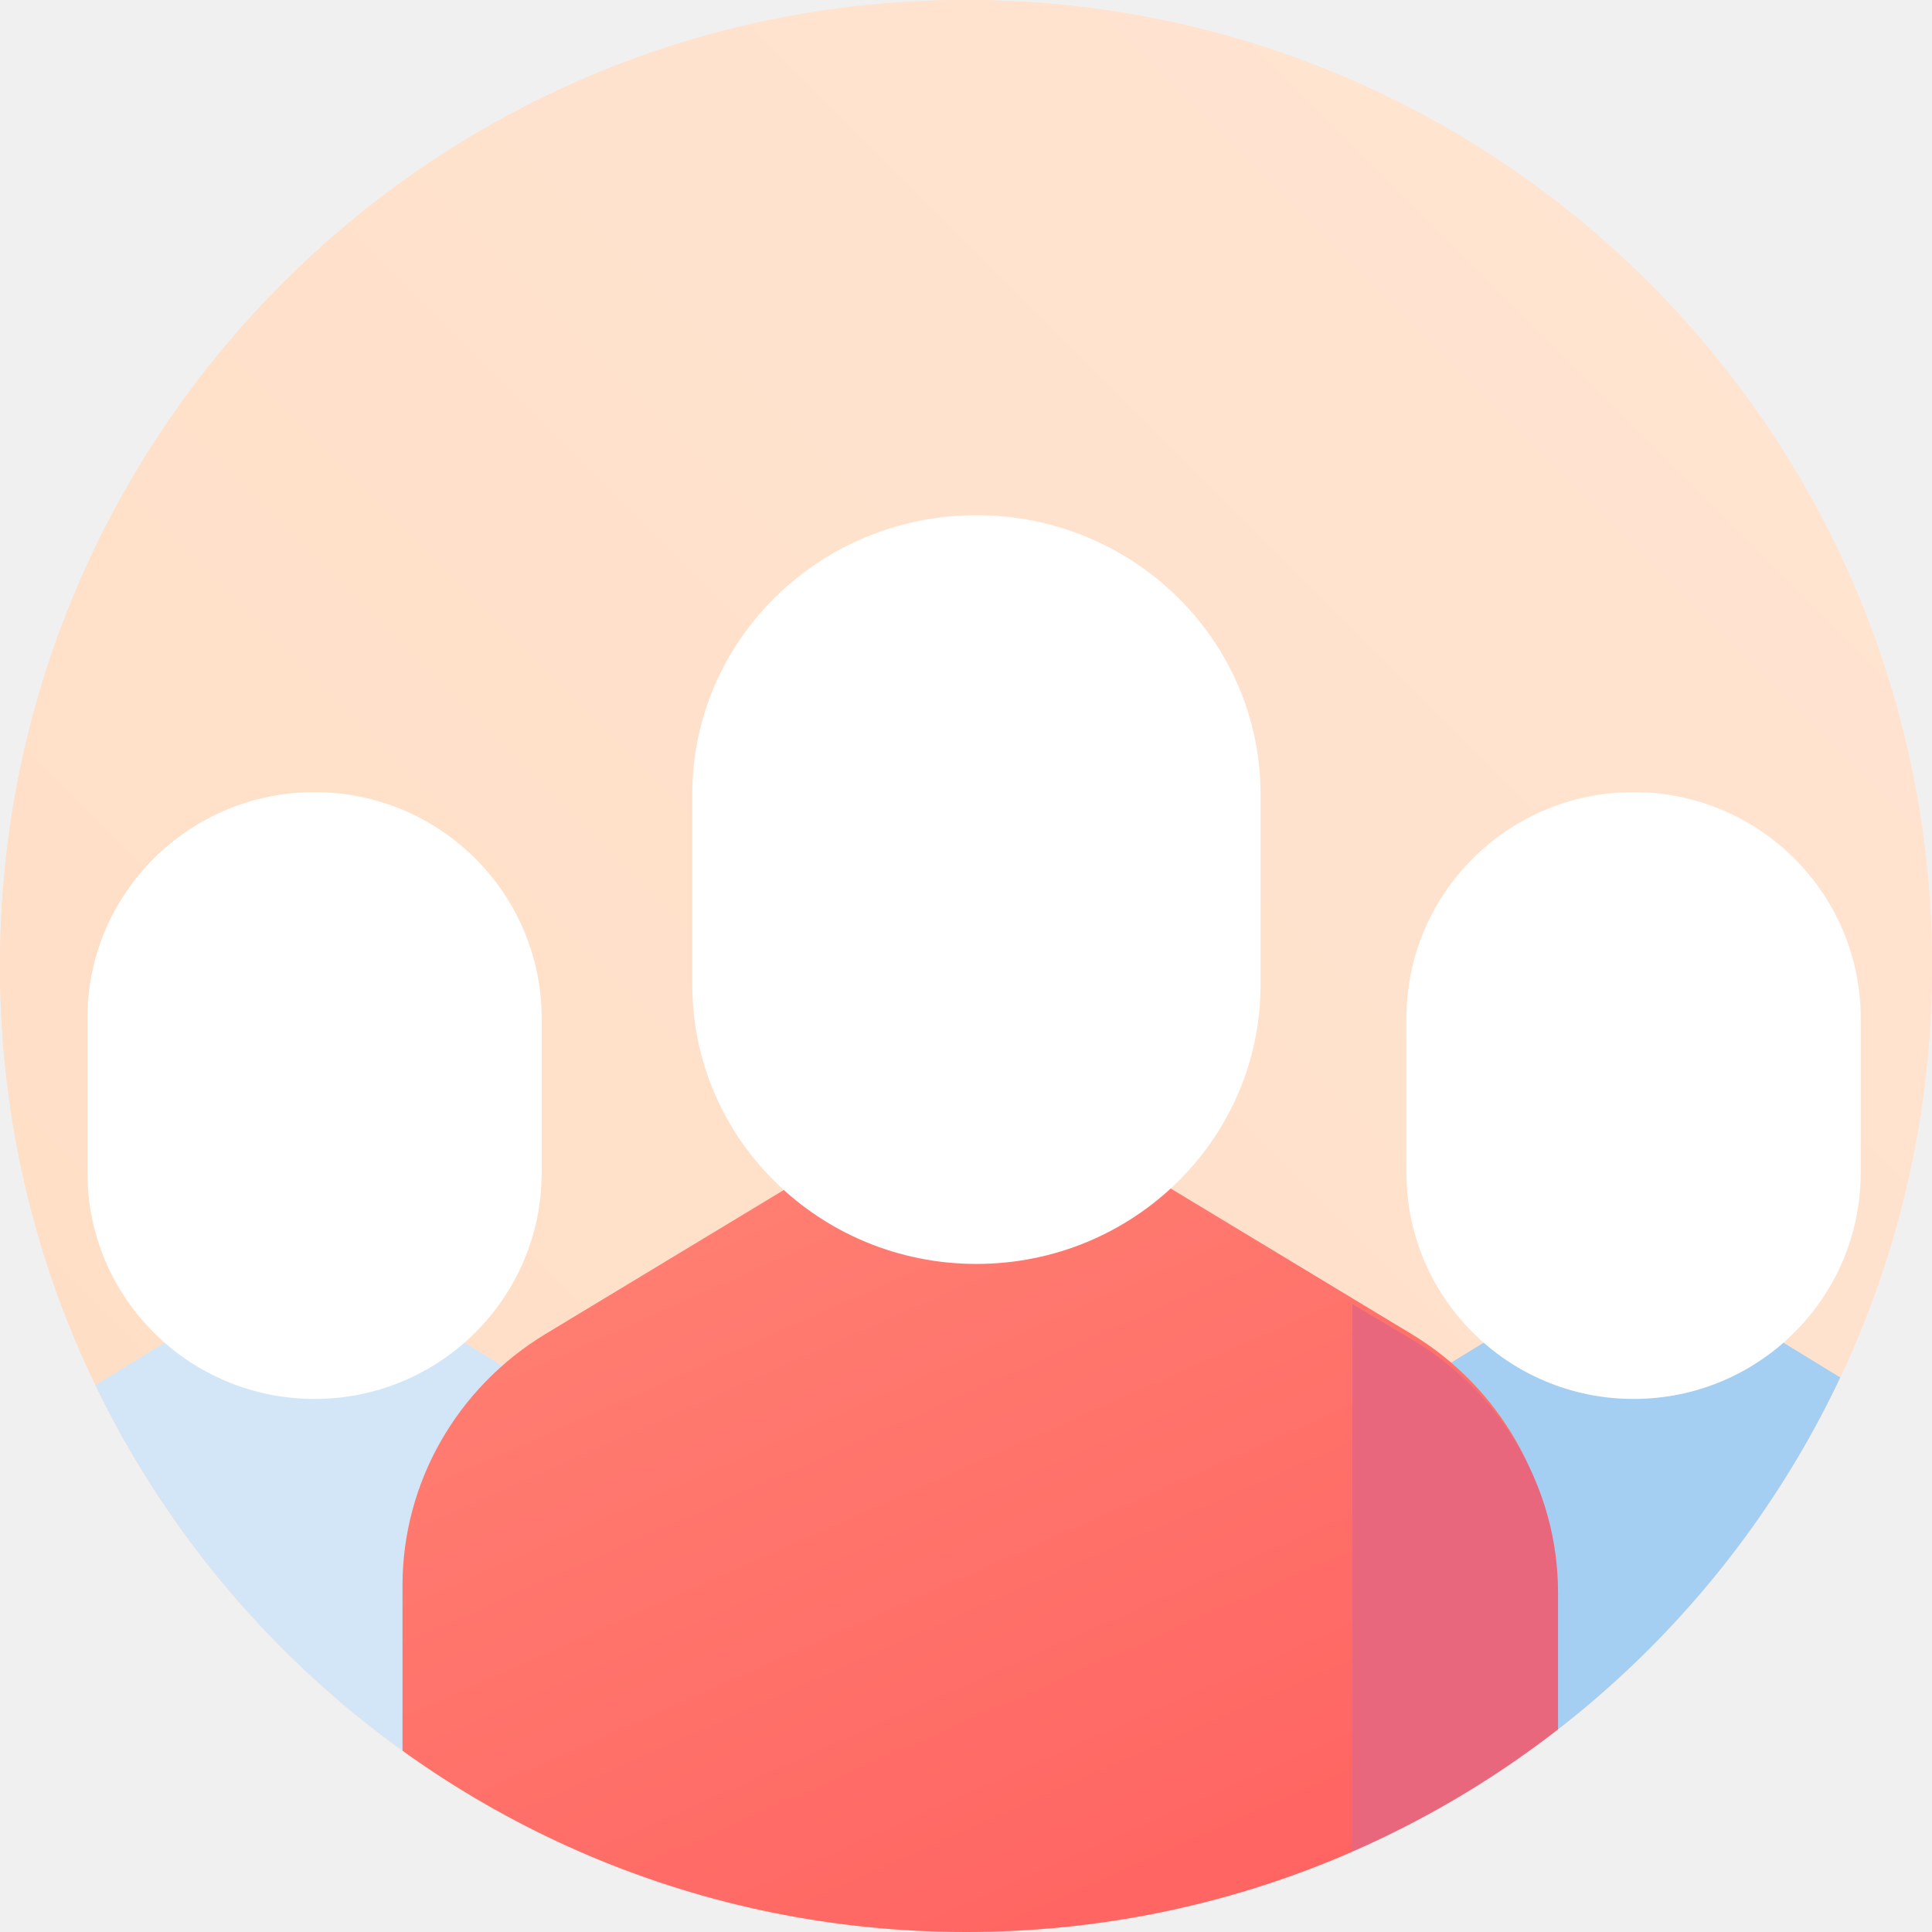
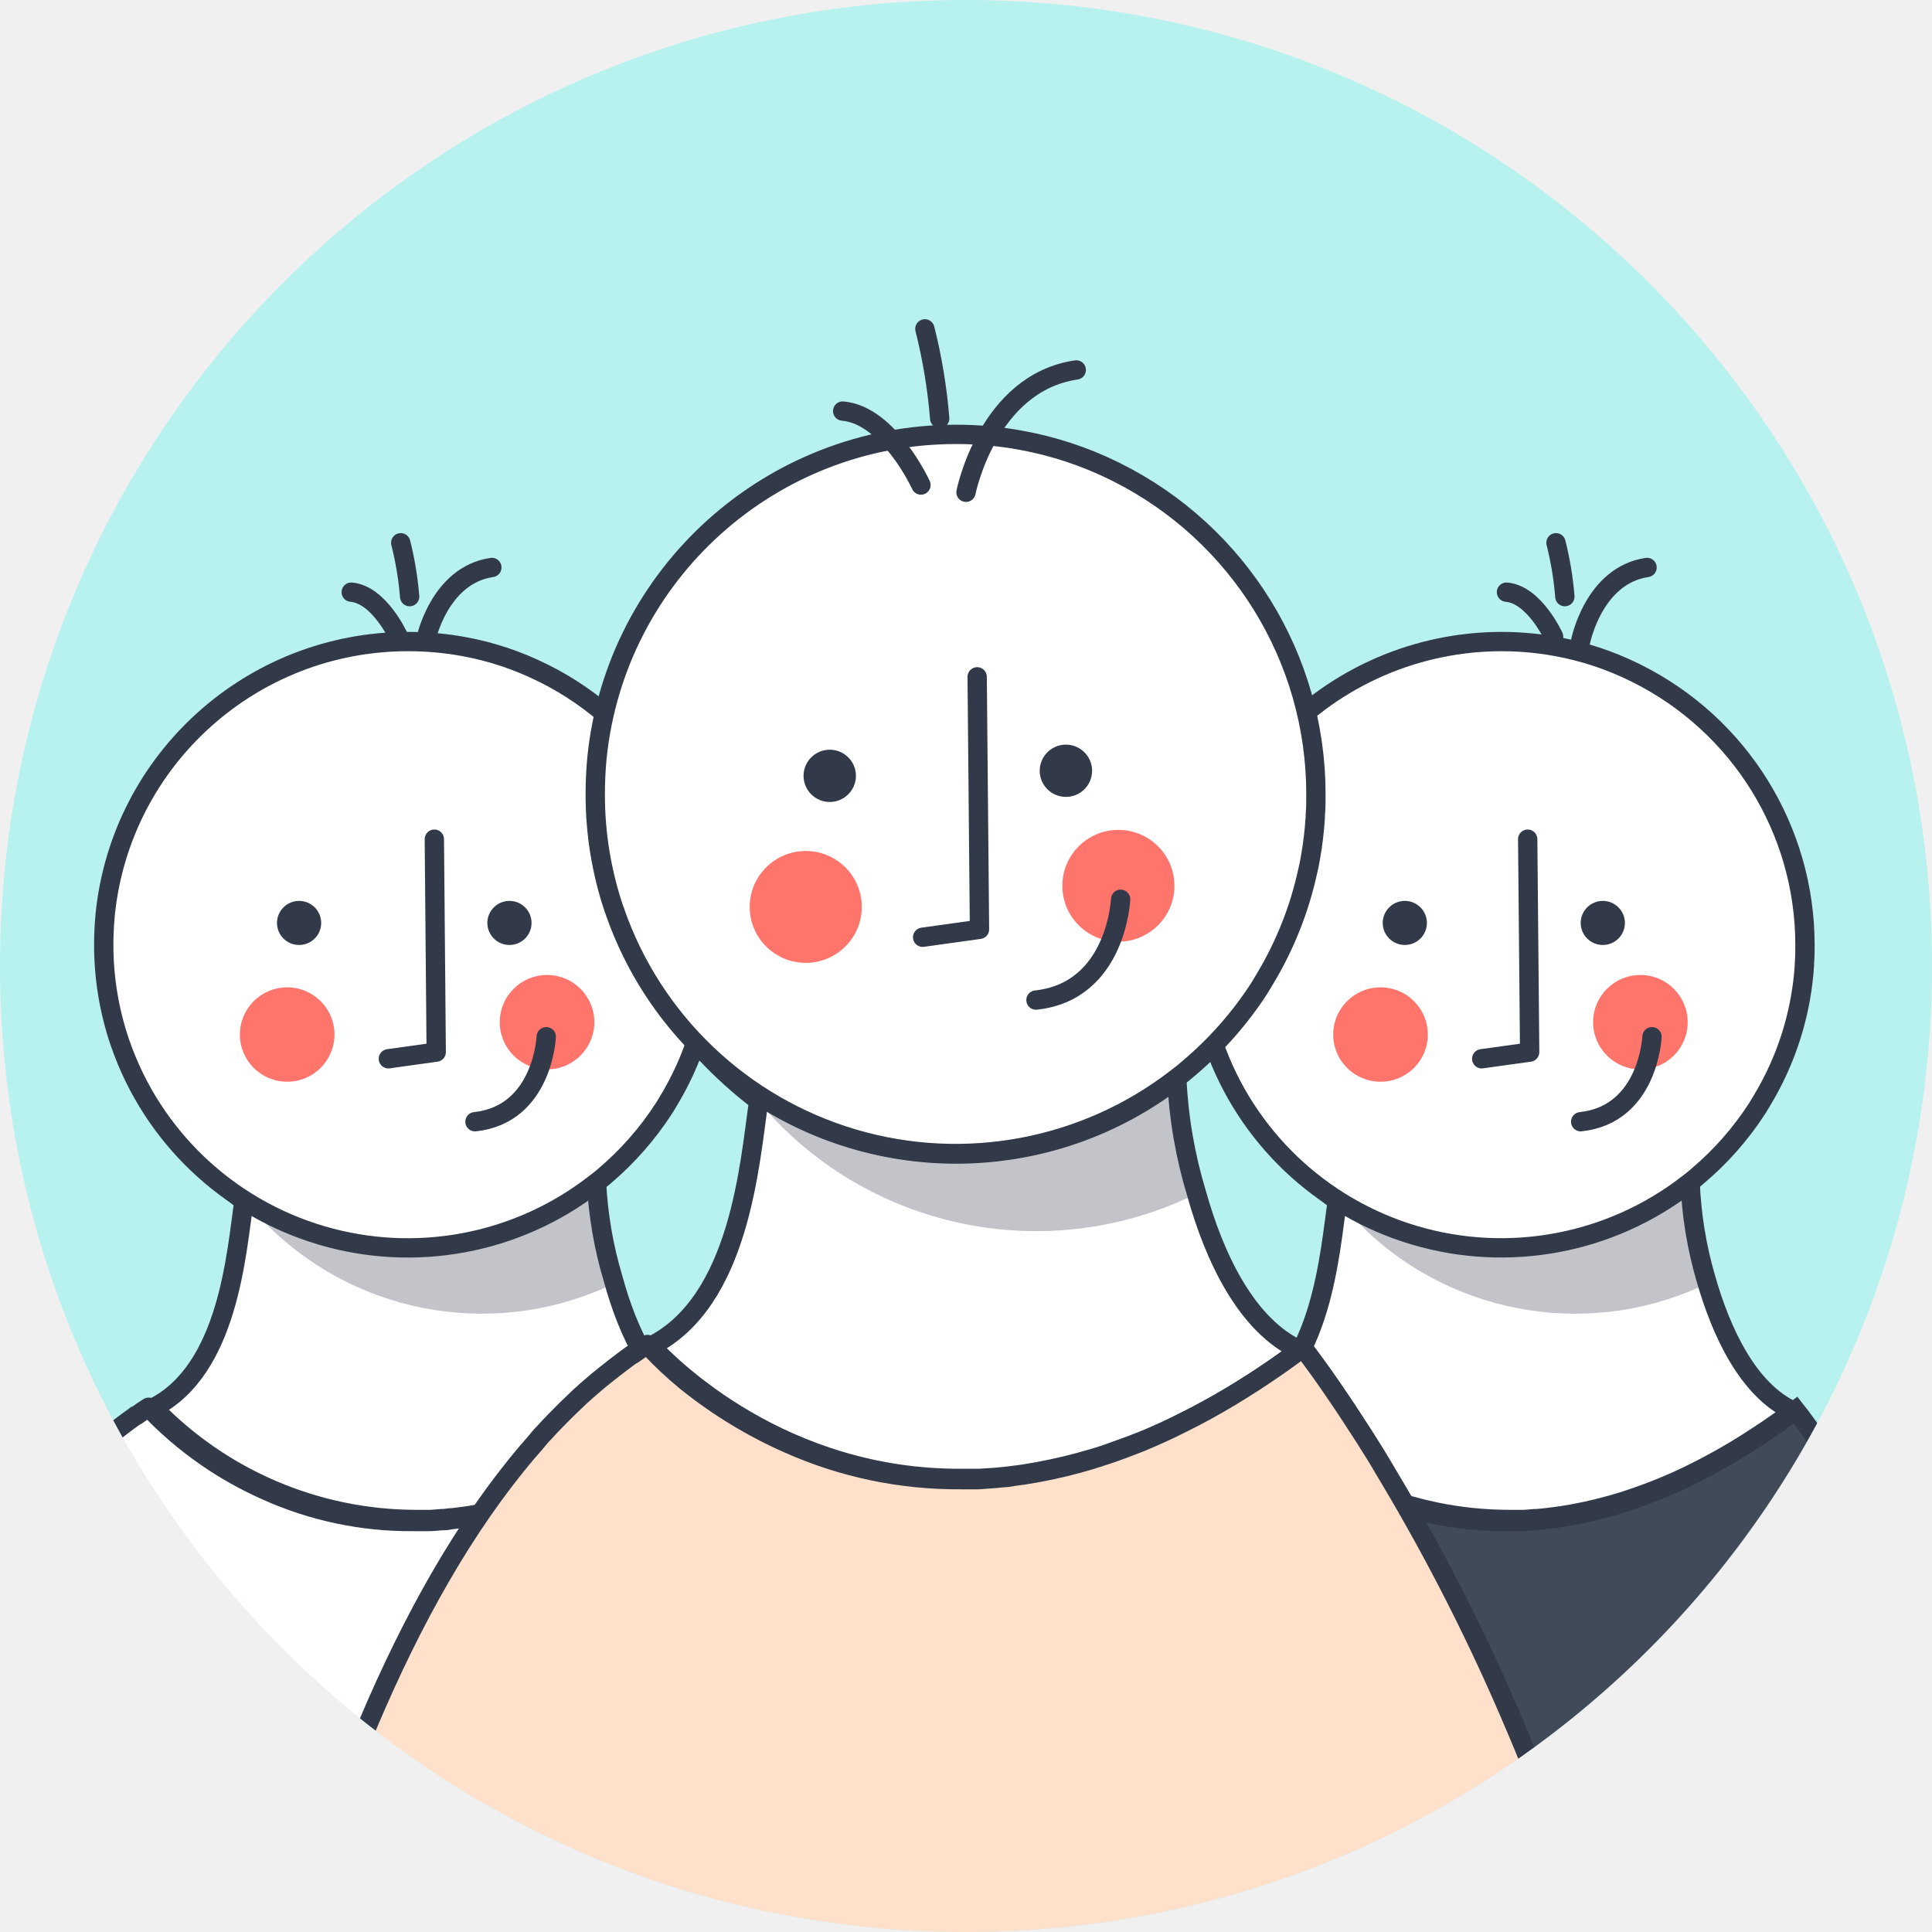
- <svg xmlns="http://www.w3.org/2000/svg" width="120" height="120" viewBox="0 0 120 120" fill="none">
-   <path fill-rule="evenodd" clip-rule="evenodd" d="M60 120C93.137 120 120 93.137 120 60C120 26.863 93.137 0 60 0C26.863 0 0 26.863 0 60C0 93.137 26.863 120 60 120Z" fill="url(#paint0_linear)" />
-   <path fill-rule="evenodd" clip-rule="evenodd" d="M60 120C93.137 120 120 93.137 120 60C120 26.863 93.137 0 60 0C26.863 0 0 26.863 0 60C0 93.137 26.863 120 60 120Z" fill="url(#paint1_linear)" />
-   <mask id="mask0" mask-type="alpha" maskUnits="userSpaceOnUse" x="0" y="0" width="120" height="120">
-     <path fill-rule="evenodd" clip-rule="evenodd" d="M60 120C93.137 120 120 93.137 120 60C120 26.863 93.137 0 60 0C26.863 0 0 26.863 0 60C0 93.137 26.863 120 60 120Z" fill="white" />
+ <svg xmlns="http://www.w3.org/2000/svg" width="60" height="60" viewBox="0 0 60 60" fill="none">
+   <path fill-rule="evenodd" clip-rule="evenodd" d="M30 60C46.569 60 60 46.569 60 30C60 13.431 46.569 0 30 0C13.431 0 0 13.431 0 30C0 46.569 13.431 60 30 60Z" fill="#B8F2EF" />
+   <mask id="mask0" mask-type="alpha" maskUnits="userSpaceOnUse" x="0" y="0" width="60" height="60">
+     <path fill-rule="evenodd" clip-rule="evenodd" d="M30 60C46.569 60 60 46.569 60 30C60 13.431 46.569 0 30 0C13.431 0 0 13.431 0 30C0 46.569 13.431 60 30 60Z" fill="white" />
  </mask>
  <g mask="url(#mask0)">
-     <path fill-rule="evenodd" clip-rule="evenodd" d="M-9.062 109.656V103.52C-9.062 98.356 -6.371 93.563 -1.955 90.858L15.049 80.442H24.023L41.027 90.858C45.443 93.563 48.133 98.356 48.133 103.52V109.656H-9.062Z" fill="#D3E6F8" />
-     <path fill-rule="evenodd" clip-rule="evenodd" d="M42.134 91.201L39.369 89.461V109.017H48.76V103.141C48.76 98.272 46.298 93.752 42.134 91.201Z" fill="#A4CFF2" />
-     <path fill-rule="evenodd" clip-rule="evenodd" d="M19.536 86.891C11.745 86.891 5.43 80.601 5.43 72.842V63.248C5.43 55.489 11.745 49.2 19.536 49.2C27.327 49.2 33.643 55.489 33.643 63.248V72.842C33.643 80.601 27.327 86.891 19.536 86.891Z" fill="white" />
-     <path fill-rule="evenodd" clip-rule="evenodd" d="M72.866 109.656V103.52C72.866 98.356 75.557 93.563 79.973 90.858L96.977 80.442H105.951L122.955 90.858C127.371 93.563 130.062 98.356 130.062 103.52V109.656H72.866Z" fill="#A4CFF2" />
-     <path fill-rule="evenodd" clip-rule="evenodd" d="M119.32 91.201L116.555 89.461V109.017H125.946V103.141C125.946 98.272 123.484 93.752 119.32 91.201Z" fill="#7BABF1" />
-     <path fill-rule="evenodd" clip-rule="evenodd" d="M101.464 86.891C93.673 86.891 87.357 80.601 87.357 72.842V63.248C87.357 55.489 93.673 49.2 101.464 49.2C109.255 49.2 115.571 55.489 115.571 63.248V72.842C115.571 80.601 109.255 86.891 101.464 86.891Z" fill="white" />
-     <path fill-rule="evenodd" clip-rule="evenodd" d="M25 123.448V98.475C25 92.105 28.365 86.19 33.89 82.852L55.162 70H66.389L87.66 82.852C93.185 86.19 96.551 92.105 96.551 98.475V123.448H25Z" fill="url(#paint2_linear)" />
-     <path fill-rule="evenodd" clip-rule="evenodd" d="M87.825 83.276L84 81V152.992H96.772V98.899C96.772 92.528 93.349 86.614 87.825 83.276Z" fill="#E8677D" />
-     <path fill-rule="evenodd" clip-rule="evenodd" d="M60.648 78.505C50.901 78.505 43 70.745 43 61.172V49.334C43 39.761 50.901 32 60.648 32C70.394 32 78.295 39.761 78.295 49.334V61.172C78.295 70.745 70.394 78.505 60.648 78.505Z" fill="white" />
+     <path fill-rule="evenodd" clip-rule="evenodd" d="M21.739 43.824C21.463 44.034 21.186 44.23 20.91 44.415L20.591 44.625C19.975 45.031 19.335 45.4 18.674 45.729C18.513 45.811 18.353 45.886 18.192 45.961L18.093 46.005C17.932 46.076 17.775 46.145 17.614 46.209C17.296 46.339 16.986 46.452 16.684 46.554L16.438 46.634L16.214 46.7C16.142 46.722 16.07 46.744 15.998 46.761C15.525 46.891 15.045 46.994 14.56 47.07L14.3 47.106L14.048 47.136C13.965 47.136 13.879 47.153 13.796 47.161C13.655 47.161 13.519 47.183 13.378 47.189H13.137H12.899C9.827 47.18 6.89 45.928 4.76 43.719C7.097 42.546 7.338 38.914 7.576 37.299C7.071 36.919 6.601 36.495 6.171 36.032C6.526 36.379 6.909 36.695 7.316 36.979C10.707 39.355 15.255 39.243 18.524 36.703C18.574 37.725 18.747 38.737 19.042 39.717C19.49 41.368 20.334 43.181 21.739 43.824Z" fill="white" stroke="#323A4A" stroke-width="0.6" stroke-linecap="round" stroke-linejoin="round" />
+     <path opacity="0.3" fill-rule="evenodd" clip-rule="evenodd" d="M19.167 39.813C15.583 41.593 11.263 40.92 8.393 38.135C8.149 37.901 7.919 37.653 7.704 37.393C7.616 37.288 7.533 37.183 7.45 37.075C10.84 39.452 15.389 39.34 18.658 36.799C18.705 37.821 18.876 38.833 19.167 39.813Z" fill="#323A4A" />
+     <path fill-rule="evenodd" clip-rule="evenodd" d="M32.289 92.886C18.583 95.963 4.923 95.776 -8.69 92.706C-8.657 89.118 -8.485 83.305 -7.827 76.891C-7.033 69.107 -5.527 60.413 -2.686 53.642C-1.529 50.896 -0.152 48.447 1.478 46.515L1.547 46.435C1.628 46.341 1.711 46.25 1.791 46.159C1.8 46.147 1.81 46.136 1.821 46.126C1.855 46.084 1.891 46.045 1.929 46.007C2.023 45.905 2.117 45.8 2.206 45.701C2.294 45.602 2.458 45.441 2.588 45.317C2.718 45.193 2.828 45.088 2.953 44.978L3.019 44.917L3.321 44.658C3.598 44.412 3.902 44.188 4.203 43.973L4.217 43.959H4.239C4.364 43.871 4.488 43.783 4.616 43.703L4.688 43.783C5.711 44.846 6.933 45.7 8.285 46.297C9.711 46.937 11.258 47.263 12.822 47.252H13.06H13.301C13.439 47.252 13.578 47.236 13.719 47.225C13.802 47.225 13.887 47.225 13.97 47.2L14.222 47.169L14.482 47.133C14.967 47.058 15.448 46.955 15.921 46.824C15.993 46.808 16.065 46.786 16.137 46.764L16.361 46.697L16.544 46.637L16.607 46.617C16.909 46.515 17.219 46.402 17.537 46.272C17.697 46.209 17.855 46.14 18.015 46.068L18.115 46.024C18.276 45.949 18.436 45.875 18.596 45.792C19.257 45.463 19.898 45.094 20.514 44.688L20.832 44.478C21.109 44.293 21.386 44.097 21.662 43.888C21.706 43.859 21.749 43.827 21.789 43.794L21.944 43.995C22.063 44.158 22.257 44.42 22.498 44.779L22.73 45.119C22.794 45.215 22.866 45.317 22.935 45.425C23.004 45.533 23.065 45.618 23.131 45.726L23.342 46.049C23.366 46.09 23.394 46.132 23.422 46.173C23.502 46.303 23.591 46.449 23.676 46.581C23.715 46.645 23.754 46.706 23.793 46.772L24.033 47.167C25.295 49.283 26.404 51.485 27.354 53.758C29.385 58.512 30.637 63.562 31.061 68.712C31.291 71.749 31.479 74.735 31.634 77.525C32.063 84.053 32.22 89.629 32.289 92.886Z" fill="white" stroke="#323A4A" stroke-width="0.6" stroke-linecap="round" stroke-linejoin="round" />
+     <path opacity="0.01" fill-rule="evenodd" clip-rule="evenodd" d="M22.103 29.342C22.103 29.527 22.103 29.709 22.087 29.894C22.088 29.913 22.088 29.932 22.087 29.952C22.065 30.307 22.023 30.661 21.959 31.012C21.943 31.116 21.921 31.224 21.896 31.334C21.678 32.343 21.294 33.309 20.759 34.191C20.717 34.269 20.667 34.343 20.62 34.42C20.111 35.208 19.488 35.917 18.772 36.524C18.667 36.615 18.559 36.7 18.451 36.78C16.047 38.638 12.894 39.228 9.979 38.365C7.064 37.503 4.743 35.294 3.743 32.43C3.733 32.408 3.725 32.385 3.718 32.361C3.389 31.388 3.221 30.368 3.222 29.342C3.222 29.019 3.239 28.696 3.269 28.378C3.769 23.571 7.832 19.92 12.677 19.924C13.255 19.924 13.832 19.975 14.4 20.079C15.249 20.233 16.071 20.507 16.843 20.89L16.89 20.912C20.087 22.512 22.104 25.774 22.103 29.342Z" fill="white" stroke="#323A4A" stroke-width="0.6" stroke-linecap="round" stroke-linejoin="round" />
+     <path fill-rule="evenodd" clip-rule="evenodd" d="M22.103 29.342C22.103 29.527 22.103 29.709 22.087 29.894C22.088 29.913 22.088 29.932 22.087 29.952C22.065 30.307 22.023 30.661 21.959 31.012C21.943 31.116 21.921 31.224 21.896 31.334C21.678 32.343 21.294 33.309 20.759 34.191C20.717 34.269 20.667 34.343 20.62 34.42C20.111 35.208 19.488 35.917 18.772 36.524C18.667 36.615 18.559 36.7 18.451 36.78C16.047 38.638 12.894 39.228 9.979 38.365C7.064 37.503 4.743 35.294 3.743 32.43C3.733 32.408 3.725 32.385 3.718 32.361C3.389 31.388 3.221 30.368 3.222 29.342C3.222 29.019 3.239 28.696 3.269 28.378C3.769 23.571 7.832 19.92 12.677 19.924C13.255 19.924 13.832 19.975 14.4 20.079C15.249 20.233 16.071 20.507 16.843 20.89L16.89 20.912C20.087 22.512 22.104 25.774 22.103 29.342Z" fill="white" stroke="#323A4A" stroke-width="0.6" stroke-linecap="round" stroke-linejoin="round" />
+     <path d="M13.214 19.906C13.214 19.906 13.618 17.866 15.275 17.623" stroke="#323A4A" stroke-width="0.6" stroke-linecap="round" stroke-linejoin="round" />
+     <path d="M12.372 19.77C12.372 19.77 11.774 18.464 10.908 18.39" stroke="#323A4A" stroke-width="0.6" stroke-linecap="round" stroke-linejoin="round" />
+     <path d="M12.445 16.856C12.584 17.405 12.676 17.964 12.722 18.529" stroke="#323A4A" stroke-width="0.6" stroke-linecap="round" stroke-linejoin="round" />
+     <path d="M23.974 32.197C23.974 32.197 27.936 37.19 24.295 40.927" stroke="white" stroke-width="0.6" stroke-linecap="round" stroke-linejoin="round" />
+     <path fill-rule="evenodd" clip-rule="evenodd" d="M15.821 29.347C16.2 29.347 16.508 29.041 16.508 28.663C16.508 28.285 16.2 27.978 15.821 27.978C15.443 27.978 15.135 28.285 15.135 28.663C15.135 29.041 15.443 29.347 15.821 29.347Z" fill="#323A4A" />
+     <path fill-rule="evenodd" clip-rule="evenodd" d="M9.289 29.347C9.668 29.347 9.975 29.041 9.975 28.663C9.975 28.285 9.668 27.978 9.289 27.978C8.91 27.978 8.602 28.285 8.602 28.663C8.602 29.041 8.91 29.347 9.289 29.347Z" fill="#323A4A" />
+     <path d="M13.489 26.061L13.547 32.674L12.061 32.881" stroke="#323A4A" stroke-width="0.6" stroke-linecap="round" stroke-linejoin="round" />
+     <path fill-rule="evenodd" clip-rule="evenodd" d="M16.989 33.211C17.8 33.211 18.458 32.554 18.458 31.745C18.458 30.936 17.8 30.279 16.989 30.279C16.177 30.279 15.52 30.936 15.52 31.745C15.52 32.554 16.177 33.211 16.989 33.211Z" fill="#FF756B" />
+     <path fill-rule="evenodd" clip-rule="evenodd" d="M8.919 33.594C9.73 33.594 10.388 32.938 10.388 32.129C10.388 31.319 9.73 30.663 8.919 30.663C8.107 30.663 7.45 31.319 7.45 32.129C7.45 32.938 8.107 33.594 8.919 33.594Z" fill="#FF756B" />
+     <path d="M16.964 32.197C16.964 32.197 16.862 34.609 14.751 34.836" stroke="#323A4A" stroke-width="0.6" stroke-linecap="round" stroke-linejoin="round" />
+     <path fill-rule="evenodd" clip-rule="evenodd" d="M66.244 92.886C52.537 95.966 38.877 95.773 25.265 92.706C25.298 89.118 25.469 83.305 26.125 76.891C26.922 69.104 28.424 60.415 31.268 53.642C32.425 50.882 33.803 48.445 35.444 46.515C35.465 46.487 35.488 46.461 35.513 46.435L35.754 46.159L35.787 46.126C35.819 46.084 35.855 46.045 35.892 46.007C35.986 45.905 36.083 45.8 36.182 45.701C36.282 45.602 36.434 45.441 36.564 45.32C36.694 45.199 36.805 45.088 36.927 44.978L36.996 44.917C37.093 44.829 37.195 44.74 37.297 44.658C37.574 44.415 37.879 44.188 38.18 43.973L38.194 43.959H38.216C38.338 43.868 38.465 43.783 38.592 43.703C38.592 43.703 38.614 43.73 38.664 43.783C39.687 44.847 40.909 45.701 42.261 46.297C43.686 46.938 45.233 47.264 46.796 47.252H47.034H47.275L47.692 47.222L47.941 47.197L48.196 47.167C48.282 47.159 48.368 47.146 48.453 47.128C48.847 47.071 49.238 46.992 49.624 46.893L49.84 46.838L49.895 46.824L50.108 46.761L50.335 46.692C50.393 46.675 50.456 46.656 50.517 46.634L50.581 46.615C50.883 46.513 51.193 46.397 51.511 46.272C51.671 46.206 51.829 46.134 51.989 46.065C52.022 46.049 52.055 46.034 52.089 46.021C52.247 45.947 52.41 45.872 52.568 45.789C53.229 45.46 53.871 45.092 54.488 44.685C54.596 44.619 54.701 44.547 54.806 44.475C55.083 44.291 55.359 44.095 55.636 43.888C55.683 43.857 55.722 43.824 55.766 43.791C55.766 43.791 55.819 43.857 55.921 43.995C56.023 44.133 56.234 44.417 56.474 44.776C56.546 44.884 56.624 44.994 56.704 45.116C56.784 45.237 56.842 45.312 56.911 45.419L57.108 45.723C57.177 45.828 57.243 45.936 57.318 46.046C57.343 46.087 57.371 46.126 57.396 46.173C57.479 46.3 57.564 46.449 57.653 46.579C57.689 46.642 57.73 46.706 57.766 46.769C57.847 46.896 57.927 47.029 58.01 47.164C59.275 49.28 60.389 51.483 61.344 53.755C62.497 56.477 63.406 59.295 64.061 62.176C64.55 64.327 64.881 66.511 65.052 68.71C65.281 71.746 65.469 74.732 65.624 77.523C65.735 79.552 65.826 81.489 65.901 83.289C66.114 87.291 66.205 90.642 66.244 92.886Z" fill="#404A59" stroke="#323A4A" stroke-width="0.6" />
+     <path fill-rule="evenodd" clip-rule="evenodd" d="M55.695 43.824C55.418 44.034 55.141 44.23 54.865 44.415L54.546 44.625C53.93 45.031 53.29 45.4 52.629 45.729C52.468 45.811 52.305 45.886 52.148 45.961L52.048 46.005C51.888 46.076 51.727 46.145 51.569 46.209C51.251 46.339 50.941 46.452 50.637 46.554L50.393 46.634L50.169 46.7C50.097 46.722 50.025 46.744 49.951 46.761C49.477 46.892 48.997 46.995 48.512 47.07L48.255 47.106L48.003 47.136L47.751 47.161C47.61 47.161 47.474 47.183 47.333 47.189H47.093H46.855C43.782 47.182 40.844 45.929 38.715 43.719C41.053 42.546 41.293 38.914 41.531 37.299C41.028 36.918 40.559 36.494 40.128 36.032C40.485 36.38 40.87 36.697 41.279 36.982C44.67 39.358 49.219 39.246 52.488 36.706C52.528 37.73 52.694 38.745 52.983 39.728C53.453 41.368 54.289 43.181 55.695 43.824Z" fill="white" stroke="#323A4A" stroke-width="0.6" stroke-linecap="round" stroke-linejoin="round" />
+     <path opacity="0.3" fill-rule="evenodd" clip-rule="evenodd" d="M53.119 39.813C49.535 41.593 45.215 40.92 42.345 38.135C42.102 37.901 41.871 37.653 41.656 37.393C41.571 37.288 41.487 37.183 41.404 37.075C44.795 39.452 49.344 39.34 52.613 36.799C52.657 37.821 52.827 38.833 53.119 39.813Z" fill="#323A4A" />
+     <path opacity="0.01" fill-rule="evenodd" clip-rule="evenodd" d="M56.055 29.342C56.055 29.527 56.055 29.709 56.039 29.894C56.04 29.913 56.04 29.933 56.039 29.952C56.018 30.307 55.975 30.661 55.912 31.012C55.895 31.117 55.87 31.224 55.848 31.335C55.631 32.343 55.246 33.309 54.711 34.191C54.666 34.269 54.62 34.343 54.572 34.421C54.063 35.209 53.44 35.918 52.721 36.524C52.619 36.615 52.511 36.7 52.403 36.781C50 38.637 46.847 39.226 43.933 38.364C41.019 37.502 38.698 35.294 37.698 32.431C37.687 32.408 37.678 32.385 37.673 32.361C37.342 31.389 37.175 30.369 37.177 29.342C37.177 29.019 37.194 28.696 37.224 28.379C37.499 25.764 38.854 23.382 40.964 21.806C43.074 20.231 45.747 19.605 48.339 20.079C49.187 20.234 50.01 20.507 50.782 20.89L50.826 20.912C54.029 22.507 56.054 25.771 56.055 29.342Z" fill="white" stroke="#323A4A" stroke-width="0.6" stroke-linecap="round" stroke-linejoin="round" />
+     <path fill-rule="evenodd" clip-rule="evenodd" d="M56.055 29.342C56.055 29.527 56.055 29.709 56.039 29.894C56.04 29.913 56.04 29.933 56.039 29.952C56.018 30.307 55.975 30.661 55.912 31.012C55.895 31.117 55.87 31.224 55.848 31.335C55.631 32.343 55.246 33.309 54.711 34.191C54.666 34.269 54.62 34.343 54.572 34.421C54.063 35.209 53.44 35.918 52.721 36.524C52.619 36.615 52.511 36.7 52.403 36.781C50 38.637 46.847 39.226 43.933 38.364C41.019 37.502 38.698 35.294 37.698 32.431C37.687 32.408 37.678 32.385 37.673 32.361C37.342 31.389 37.175 30.369 37.177 29.342C37.177 29.019 37.194 28.696 37.224 28.379C37.499 25.764 38.854 23.382 40.964 21.806C43.074 20.231 45.747 19.605 48.339 20.079C49.187 20.234 50.01 20.507 50.782 20.89L50.826 20.912C54.029 22.507 56.054 25.771 56.055 29.342Z" fill="white" stroke="#323A4A" stroke-width="0.6" stroke-linecap="round" stroke-linejoin="round" />
+     <path fill-rule="evenodd" clip-rule="evenodd" d="M49.776 29.347C50.155 29.347 50.463 29.041 50.463 28.663C50.463 28.285 50.155 27.978 49.776 27.978C49.397 27.978 49.09 28.285 49.09 28.663C49.09 29.041 49.397 29.347 49.776 29.347Z" fill="#323A4A" />
+     <path fill-rule="evenodd" clip-rule="evenodd" d="M43.628 29.347C44.007 29.347 44.314 29.041 44.314 28.663C44.314 28.285 44.007 27.978 43.628 27.978C43.249 27.978 42.942 28.285 42.942 28.663C42.942 29.041 43.249 29.347 43.628 29.347Z" fill="#323A4A" />
+     <path d="M47.444 26.061L47.505 32.674L46.016 32.881" stroke="#323A4A" stroke-width="0.6" stroke-linecap="round" stroke-linejoin="round" />
+     <path fill-rule="evenodd" clip-rule="evenodd" d="M50.944 33.211C51.755 33.211 52.413 32.554 52.413 31.745C52.413 30.936 51.755 30.279 50.944 30.279C50.132 30.279 49.475 30.936 49.475 31.745C49.475 32.554 50.132 33.211 50.944 33.211Z" fill="#FF756B" />
+     <path fill-rule="evenodd" clip-rule="evenodd" d="M42.874 33.594C43.685 33.594 44.343 32.938 44.343 32.129C44.343 31.319 43.685 30.663 42.874 30.663C42.062 30.663 41.404 31.319 41.404 32.129C41.404 32.938 42.062 33.594 42.874 33.594Z" fill="#FF756B" />
+     <path d="M51.304 32.197C51.304 32.197 51.201 34.609 49.09 34.836" stroke="#323A4A" stroke-width="0.6" stroke-linecap="round" stroke-linejoin="round" />
+     <path d="M49.09 19.906C49.09 19.906 49.494 17.866 51.151 17.623" stroke="#323A4A" stroke-width="0.6" stroke-linecap="round" stroke-linejoin="round" />
+     <path d="M48.248 19.77C48.248 19.77 47.651 18.464 46.785 18.39" stroke="#323A4A" stroke-width="0.6" stroke-linecap="round" stroke-linejoin="round" />
+     <path d="M48.322 16.856C48.46 17.405 48.553 17.964 48.598 18.529" stroke="#323A4A" stroke-width="0.6" stroke-linecap="round" stroke-linejoin="round" />
+     <path fill-rule="evenodd" clip-rule="evenodd" d="M40.366 41.93C40.032 42.179 39.702 42.412 39.375 42.631C39.251 42.717 39.123 42.8 38.999 42.88C38.267 43.357 37.507 43.791 36.724 44.18C36.534 44.276 36.343 44.365 36.154 44.456L36.036 44.508C35.845 44.594 35.657 44.677 35.468 44.751C35.092 44.903 34.724 45.027 34.362 45.16C34.265 45.193 34.168 45.226 34.071 45.254L33.794 45.334L33.537 45.408C32.975 45.56 32.405 45.682 31.83 45.772C31.728 45.789 31.628 45.803 31.526 45.814L31.224 45.852L30.925 45.88L30.43 45.913H30.153H29.877C24.293 45.952 20.807 42.433 20.223 41.8C22.99 40.42 23.28 36.101 23.563 34.188C22.967 33.736 22.411 33.234 21.903 32.687C22.326 33.097 22.782 33.473 23.267 33.81C27.282 36.628 32.67 36.501 36.547 33.498C36.602 34.709 36.809 35.909 37.162 37.07C37.709 39.024 38.7 41.169 40.366 41.93Z" fill="white" stroke="#323A4A" stroke-width="0.6" stroke-linecap="round" stroke-linejoin="round" />
+     <path opacity="0.3" fill-rule="evenodd" clip-rule="evenodd" d="M37.156 37.072C32.505 39.37 26.881 38.184 23.56 34.205C23.457 34.081 23.358 33.956 23.261 33.827C27.276 36.645 32.664 36.518 36.542 33.515C36.598 34.721 36.804 35.916 37.156 37.072Z" fill="#323A4A" />
+     <path fill-rule="evenodd" clip-rule="evenodd" d="M52.91 100.065C48.93 100.963 44.901 101.632 40.844 102.068C32.155 103.005 23.384 102.887 14.723 101.718C11.253 101.26 7.786 100.64 4.322 99.858C4.342 97.625 4.408 94.68 4.579 91.287C4.693 88.983 4.856 86.476 5.083 83.849C5.16 82.946 5.249 82.03 5.343 81.105C6.284 71.875 8.071 61.569 11.43 53.539C12.813 50.269 14.438 47.376 16.383 45.085L16.466 44.991C16.56 44.881 16.657 44.773 16.742 44.666C16.752 44.65 16.764 44.636 16.778 44.624C16.818 44.576 16.86 44.529 16.906 44.486C17.016 44.362 17.13 44.241 17.249 44.122C17.368 44.003 17.548 43.813 17.703 43.669C17.858 43.526 17.979 43.393 18.134 43.264L18.212 43.192L18.569 42.885C18.909 42.609 19.26 42.333 19.617 42.074H19.631L19.659 42.057C19.805 41.952 19.955 41.85 20.107 41.754L20.19 41.85C20.536 42.22 20.905 42.567 21.297 42.888C22.261 43.667 23.323 44.317 24.456 44.82C26.147 45.579 27.981 45.965 29.835 45.952H30.112H30.388L30.884 45.916L31.183 45.888C31.282 45.888 31.382 45.866 31.481 45.85C31.581 45.833 31.686 45.825 31.788 45.808C32.364 45.719 32.934 45.598 33.496 45.444L33.753 45.37C33.841 45.345 33.927 45.32 34.016 45.289C34.09 45.27 34.163 45.246 34.234 45.218L34.309 45.196C34.669 45.077 35.037 44.939 35.416 44.79C35.604 44.712 35.792 44.63 35.983 44.544L36.099 44.492C36.29 44.403 36.481 44.315 36.672 44.216C37.181 43.967 37.699 43.684 38.227 43.366C38.465 43.222 38.703 43.073 38.946 42.916C39.071 42.836 39.198 42.753 39.322 42.667C39.649 42.448 39.979 42.215 40.313 41.966C40.366 41.933 40.413 41.894 40.465 41.856L40.648 42.096C40.789 42.289 41.019 42.598 41.312 43.023C41.398 43.15 41.492 43.283 41.589 43.429C41.685 43.575 41.749 43.661 41.832 43.791C41.915 43.92 41.984 44.02 42.064 44.147L42.313 44.53L42.407 44.677L42.712 45.162C42.756 45.237 42.803 45.309 42.847 45.386L43.124 45.852C44.624 48.363 45.946 50.975 47.081 53.669C49.488 59.308 50.971 65.295 51.474 71.403C51.751 75.019 51.972 78.546 52.155 81.853C52.313 84.757 52.432 87.498 52.537 89.993C52.764 94.141 52.858 97.636 52.91 100.065Z" fill="#FFE1CB" stroke="#323A4A" stroke-width="0.6" stroke-linecap="round" stroke-linejoin="round" />
+     <path fill-rule="evenodd" clip-rule="evenodd" d="M21.466 30.343L21.51 30.213C21.499 30.255 21.482 30.299 21.466 30.343Z" fill="#323A4A" />
+     <path fill-rule="evenodd" clip-rule="evenodd" d="M22.276 30.705C22.224 30.906 22.168 31.072 22.146 31.144C22.163 31.075 22.207 30.906 22.276 30.705Z" fill="#323A4A" />
+     <path opacity="0.01" fill-rule="evenodd" clip-rule="evenodd" d="M40.867 24.671C40.867 24.892 40.867 25.107 40.847 25.32C40.849 25.344 40.849 25.368 40.847 25.392C40.82 25.813 40.77 26.232 40.695 26.647C40.676 26.772 40.648 26.901 40.618 27.028C40.361 28.225 39.906 29.37 39.273 30.418C39.22 30.509 39.162 30.6 39.107 30.694C38.504 31.625 37.765 32.462 36.916 33.178C36.791 33.288 36.664 33.391 36.534 33.487C33.684 35.687 29.948 36.385 26.493 35.363C23.039 34.34 20.289 31.723 19.103 28.328C19.103 28.298 19.081 28.273 19.072 28.245C18.681 27.09 18.483 25.877 18.486 24.657C18.486 24.274 18.505 23.893 18.541 23.517C19.131 17.822 23.94 13.492 29.68 13.49C30.365 13.488 31.049 13.55 31.722 13.675C32.728 13.859 33.703 14.182 34.619 14.635L34.674 14.663C38.473 16.559 40.871 20.434 40.867 24.671Z" fill="white" stroke="#323A4A" stroke-width="0.6" stroke-linecap="round" stroke-linejoin="round" />
+     <path fill-rule="evenodd" clip-rule="evenodd" d="M40.867 24.671C40.867 24.892 40.867 25.107 40.847 25.32C40.849 25.344 40.849 25.368 40.847 25.392C40.82 25.813 40.77 26.232 40.695 26.647C40.676 26.772 40.648 26.901 40.618 27.028C40.361 28.225 39.906 29.37 39.273 30.418C39.22 30.509 39.162 30.6 39.107 30.694C38.504 31.625 37.765 32.462 36.916 33.178C36.791 33.288 36.664 33.391 36.534 33.487C33.684 35.687 29.948 36.385 26.493 35.363C23.039 34.34 20.289 31.723 19.103 28.328C19.103 28.298 19.081 28.273 19.072 28.245C18.681 27.09 18.483 25.877 18.486 24.657C18.486 24.274 18.505 23.893 18.541 23.517C19.131 17.822 23.94 13.492 29.68 13.49C30.365 13.488 31.049 13.55 31.722 13.675C32.728 13.859 33.703 14.182 34.619 14.635L34.674 14.663C38.473 16.559 40.871 20.434 40.867 24.671Z" fill="white" stroke="#323A4A" stroke-width="0.6" stroke-linecap="round" stroke-linejoin="round" />
+     <path d="M30 15.288C30 15.288 30.671 11.893 33.424 11.489" stroke="#323A4A" stroke-width="0.6" stroke-linecap="round" stroke-linejoin="round" />
+     <path d="M28.601 15.063C28.601 15.063 27.608 12.89 26.17 12.766" stroke="#323A4A" stroke-width="0.6" stroke-linecap="round" stroke-linejoin="round" />
+     <path d="M28.723 10.213C28.953 11.126 29.107 12.057 29.183 12.996" stroke="#323A4A" stroke-width="0.6" stroke-linecap="round" stroke-linejoin="round" />
+     <path fill-rule="evenodd" clip-rule="evenodd" d="M33.103 24.748C33.552 24.748 33.916 24.385 33.916 23.937C33.916 23.489 33.552 23.125 33.103 23.125C32.654 23.125 32.289 23.489 32.289 23.937C32.289 24.385 32.654 24.748 33.103 24.748Z" fill="#323A4A" />
+     <path fill-rule="evenodd" clip-rule="evenodd" d="M25.768 24.906C26.217 24.906 26.582 24.542 26.582 24.094C26.582 23.646 26.217 23.283 25.768 23.283C25.319 23.283 24.955 23.646 24.955 24.094C24.955 24.542 25.319 24.906 25.768 24.906Z" fill="#323A4A" />
+     <path d="M30.347 21.02L30.419 28.861L28.654 29.107" stroke="#323A4A" stroke-width="0.6" stroke-linecap="round" stroke-linejoin="round" />
+     <path fill-rule="evenodd" clip-rule="evenodd" d="M34.732 29.245C35.693 29.245 36.473 28.467 36.473 27.509C36.473 26.55 35.693 25.773 34.732 25.773C33.771 25.773 32.992 26.55 32.992 27.509C32.992 28.467 33.771 29.245 34.732 29.245Z" fill="#FF756B" />
+     <path fill-rule="evenodd" clip-rule="evenodd" d="M25.024 29.902C25.985 29.902 26.764 29.124 26.764 28.166C26.764 27.207 25.985 26.429 25.024 26.429C24.062 26.429 23.283 27.207 23.283 28.166C23.283 29.124 24.062 29.902 25.024 29.902Z" fill="#FF756B" />
+     <path d="M34.802 27.928C34.802 27.928 34.68 30.788 32.173 31.058" stroke="#323A4A" stroke-width="0.6" stroke-linecap="round" stroke-linejoin="round" />
  </g>
-   <defs>
-     <linearGradient id="paint0_linear" x1="60" y1="180" x2="180" y2="60" gradientUnits="userSpaceOnUse">
-       <stop stop-color="#FFDDC3" />
-       <stop offset="1" stop-color="#FFE5D3" />
-     </linearGradient>
-     <linearGradient id="paint1_linear" x1="60" y1="180" x2="180" y2="60" gradientUnits="userSpaceOnUse">
-       <stop stop-color="#FFDDC3" />
-       <stop offset="1" stop-color="#FFE5D3" />
-     </linearGradient>
-     <linearGradient id="paint2_linear" x1="18.26" y1="85.879" x2="45.076" y2="146.296" gradientUnits="userSpaceOnUse">
-       <stop stop-color="#FF7E72" />
-       <stop offset="1" stop-color="#FF5E5E" />
-     </linearGradient>
-   </defs>
</svg>
